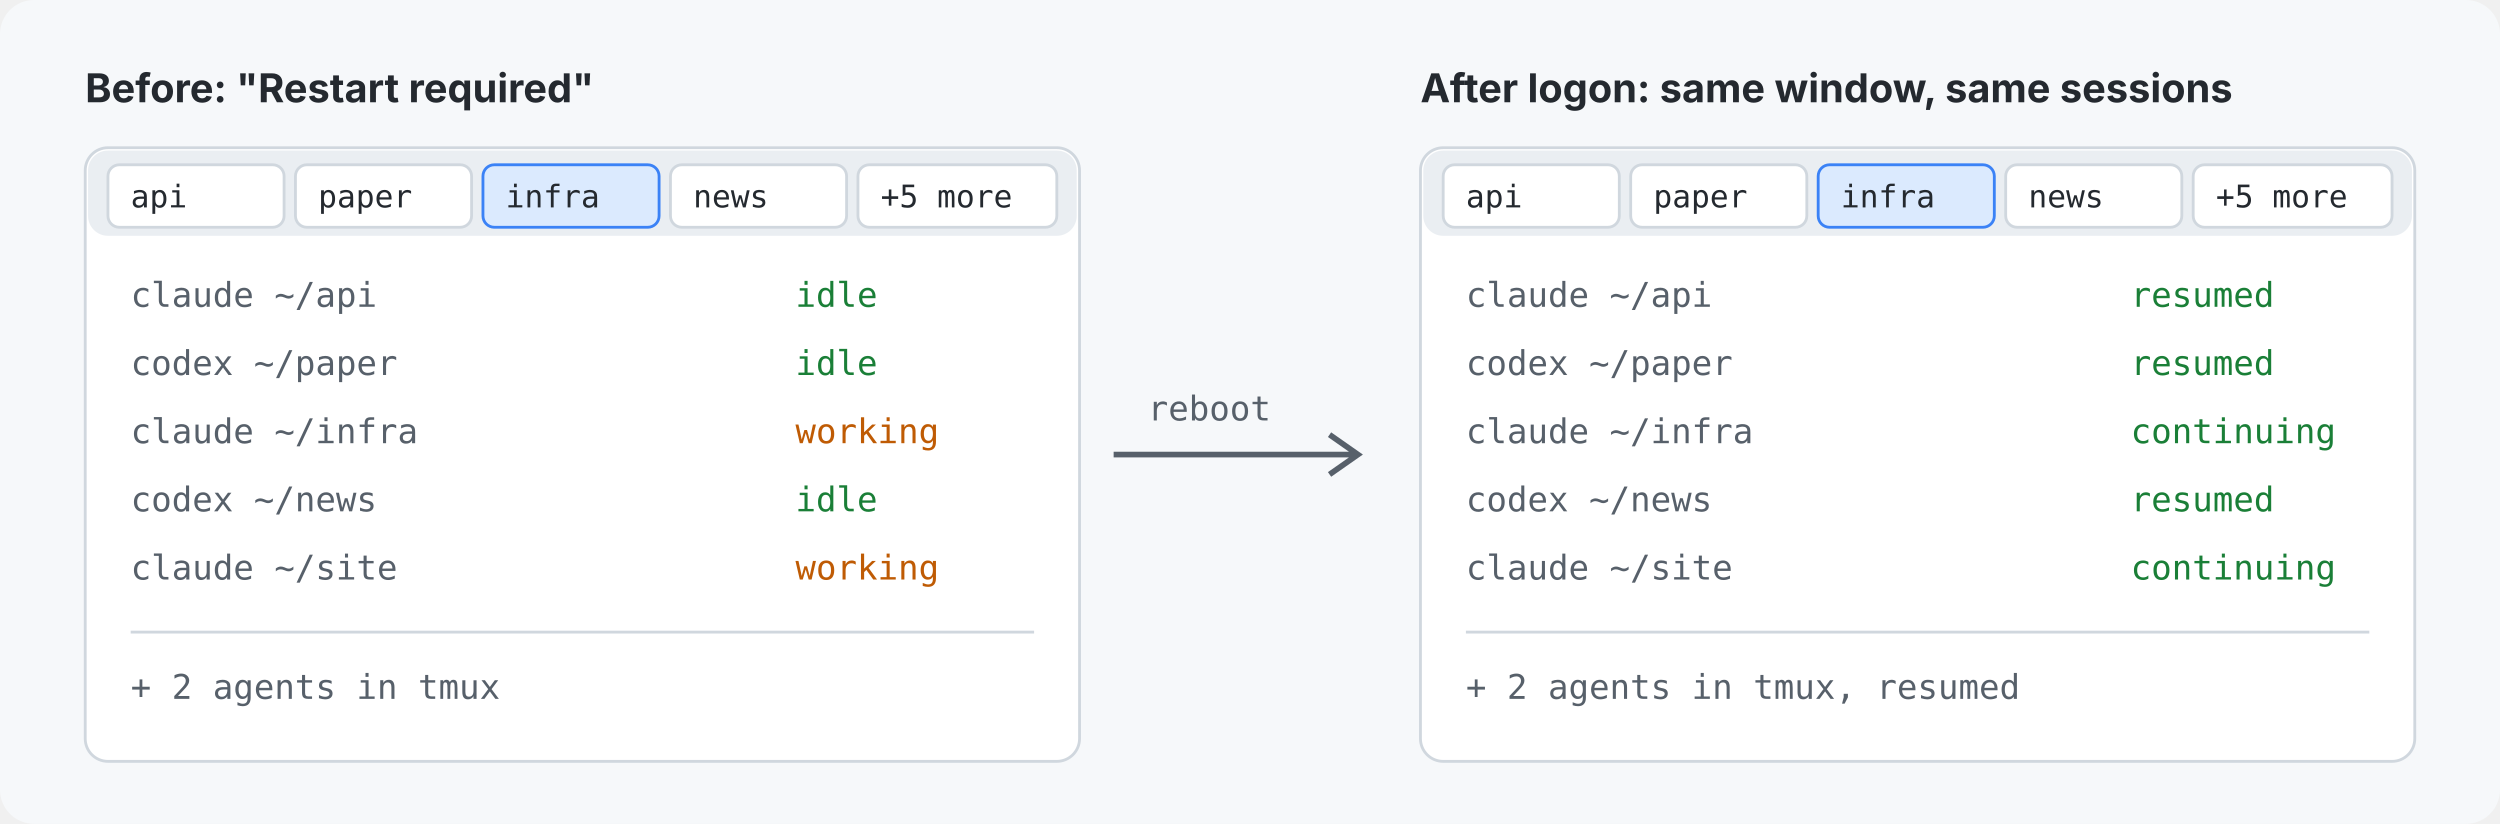
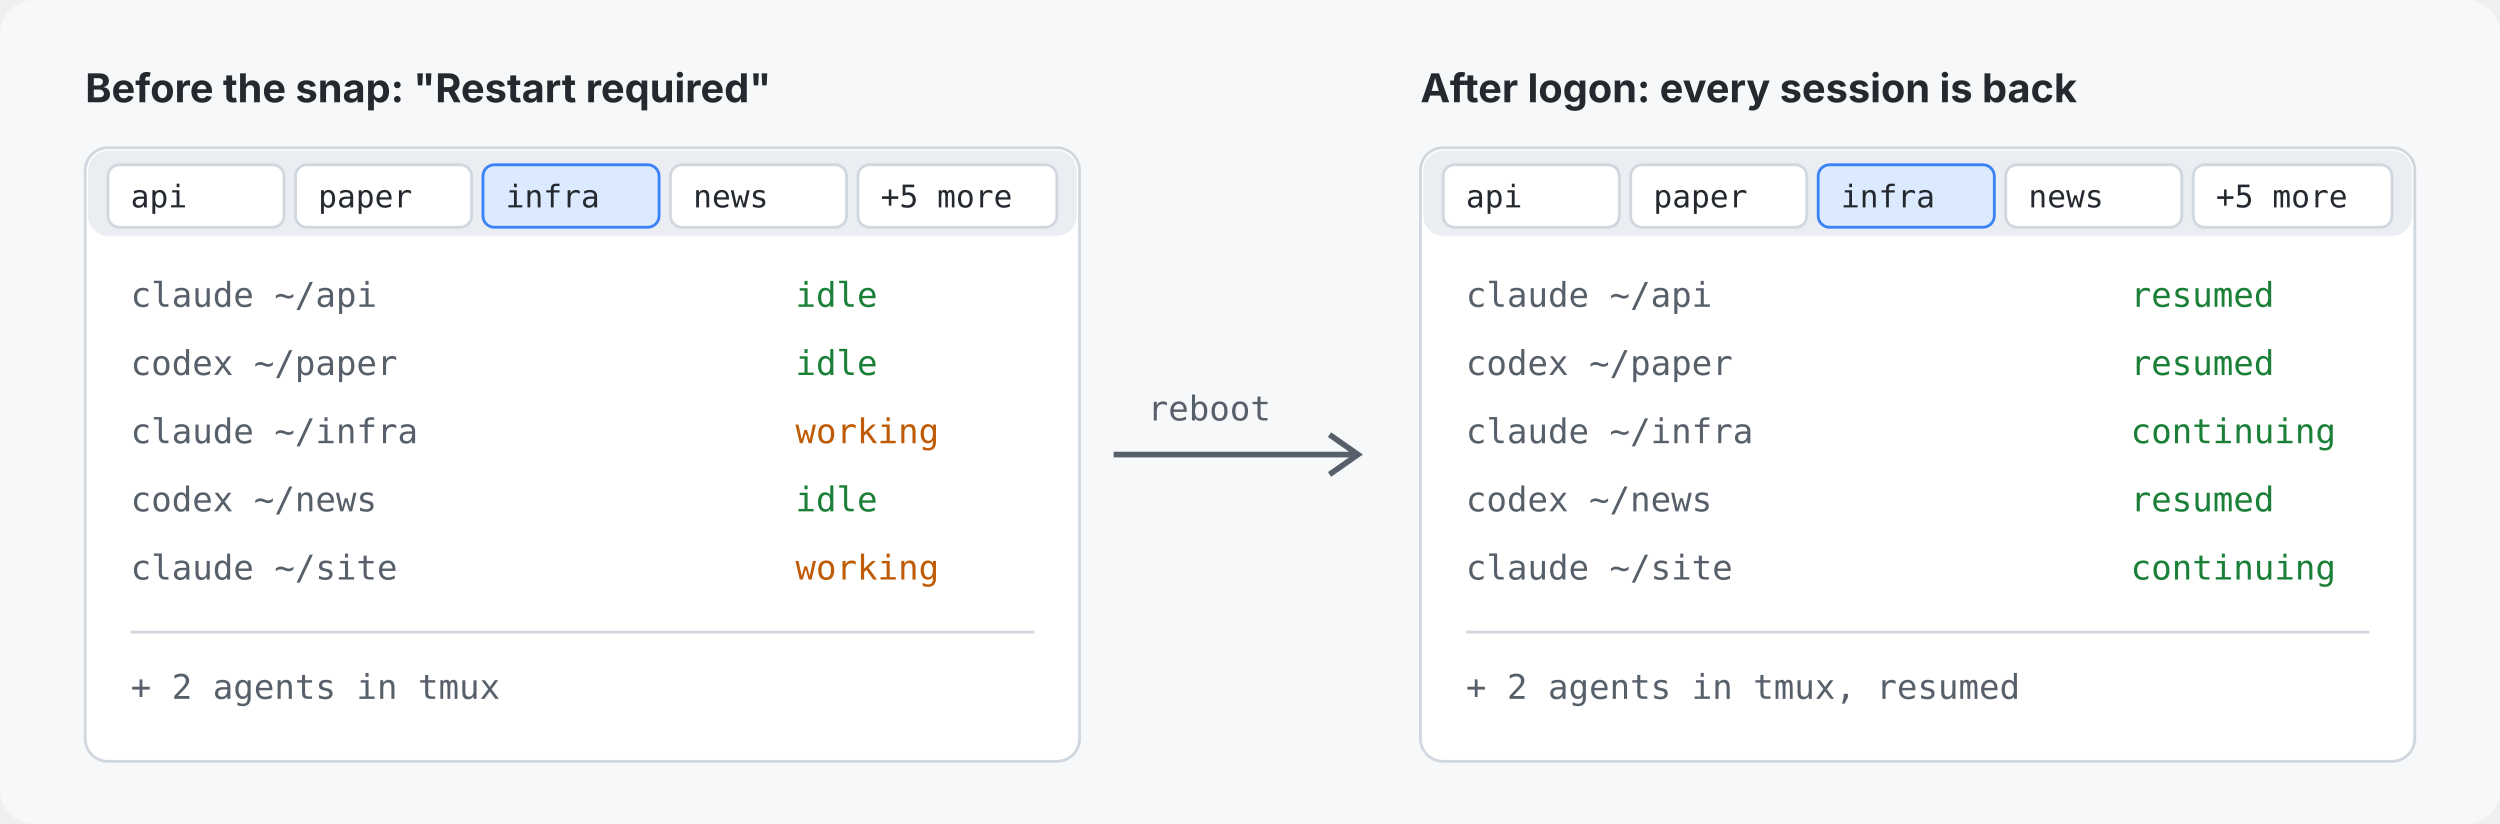
<svg xmlns="http://www.w3.org/2000/svg" viewBox="0 0 880 290" font-family="ui-monospace,SFMono-Regular,Menlo,Consolas,monospace" role="img" aria-label="Agent tabs before a Windows restart and the same tabs, resumed, after logon">
  <style>
.bg{fill:#f6f8fa}.win{fill:#fff;stroke:#d0d7de}.bar{fill:#eaeef2}.tab{fill:#fff;stroke:#d0d7de}.sel{fill:#dbeafe;stroke:#3b82f6}
.t{fill:#24292f;font-size:11px}.m{fill:#57606a;font-size:12px;white-space:pre}.h{fill:#24292f;font-size:14px;font-weight:700;font-family:system-ui,-apple-system,Segoe UI,sans-serif}
.ok{fill:#1a7f37;font-size:12px}.busy{fill:#bf5b04;font-size:12px}.arrow{stroke:#57606a;stroke-width:2;fill:none}.ln{fill:#d0d7de}
@media (prefers-color-scheme:dark){.bg{fill:#0d1117}.win,.tab{fill:#161b22;stroke:#30363d}.bar{fill:#21262d}.sel{fill:#1e3a5f;stroke:#58a6ff}
.t,.h{fill:#e6edf3}.m{fill:#8b949e}.ok{fill:#3fb950}.busy{fill:#f0b429}.arrow{stroke:#8b949e}.ln{fill:#30363d}}
</style>
  <rect class="bg" width="880" height="290" rx="12" />
-   <text class="h" x="30" y="36">Before: "Restart required"</text>
-   <text class="h" x="500" y="36">After logon: same window, same sessions</text>
+   <text class="h" x="30" y="36">Before the snap: "Restart required"</text>
+   <text class="h" x="500" y="36">After logon: every session is back</text>
  <rect class="win" x="30" y="52" width="350" height="216" rx="8" />
  <rect class="bar" x="31" y="53" width="348" height="30" rx="7" />
  <rect class="tab" x="38" y="58" width="62" height="22" rx="4" />
  <text class="t" x="46" y="73">api</text>
  <rect class="tab" x="104" y="58" width="62" height="22" rx="4" />
  <text class="t" x="112" y="73">paper</text>
  <rect class="sel" x="170" y="58" width="62" height="22" rx="4" />
  <text class="t" x="178" y="73">infra</text>
  <rect class="tab" x="236" y="58" width="62" height="22" rx="4" />
  <text class="t" x="244" y="73">news</text>
  <rect class="tab" x="302" y="58" width="70" height="22" rx="4" />
  <text class="t" x="310" y="73">+5 more</text>
  <text class="m" x="46" y="108">claude ~/api</text>
  <text class="ok" x="280" y="108">idle</text>
  <text class="m" x="46" y="132">codex  ~/paper</text>
  <text class="ok" x="280" y="132">idle</text>
  <text class="m" x="46" y="156">claude ~/infra</text>
  <text class="busy" x="280" y="156">working</text>
  <text class="m" x="46" y="180">codex  ~/news</text>
  <text class="ok" x="280" y="180">idle</text>
  <text class="m" x="46" y="204">claude ~/site</text>
  <text class="busy" x="280" y="204">working</text>
  <rect class="ln" x="46" y="222" width="318" height="1" />
  <text class="m" x="46" y="246">+ 2 agents in tmux</text>
  <path class="arrow" d="M392 160h86m-10-7 10 7-10 7" />
  <text class="m" x="404" y="148">reboot</text>
  <rect class="win" x="500" y="52" width="350" height="216" rx="8" />
  <rect class="bar" x="501" y="53" width="348" height="30" rx="7" />
  <rect class="tab" x="508" y="58" width="62" height="22" rx="4" />
  <text class="t" x="516" y="73">api</text>
  <rect class="tab" x="574" y="58" width="62" height="22" rx="4" />
  <text class="t" x="582" y="73">paper</text>
  <rect class="sel" x="640" y="58" width="62" height="22" rx="4" />
  <text class="t" x="648" y="73">infra</text>
  <rect class="tab" x="706" y="58" width="62" height="22" rx="4" />
  <text class="t" x="714" y="73">news</text>
  <rect class="tab" x="772" y="58" width="70" height="22" rx="4" />
  <text class="t" x="780" y="73">+5 more</text>
  <text class="m" x="516" y="108">claude ~/api</text>
  <text class="ok" x="750" y="108">resumed</text>
  <text class="m" x="516" y="132">codex  ~/paper</text>
  <text class="ok" x="750" y="132">resumed</text>
  <text class="m" x="516" y="156">claude ~/infra</text>
  <text class="ok" x="750" y="156">continuing</text>
  <text class="m" x="516" y="180">codex  ~/news</text>
  <text class="ok" x="750" y="180">resumed</text>
  <text class="m" x="516" y="204">claude ~/site</text>
  <text class="ok" x="750" y="204">continuing</text>
  <rect class="ln" x="516" y="222" width="318" height="1" />
  <text class="m" x="516" y="246">+ 2 agents in tmux, resumed</text>
</svg>
